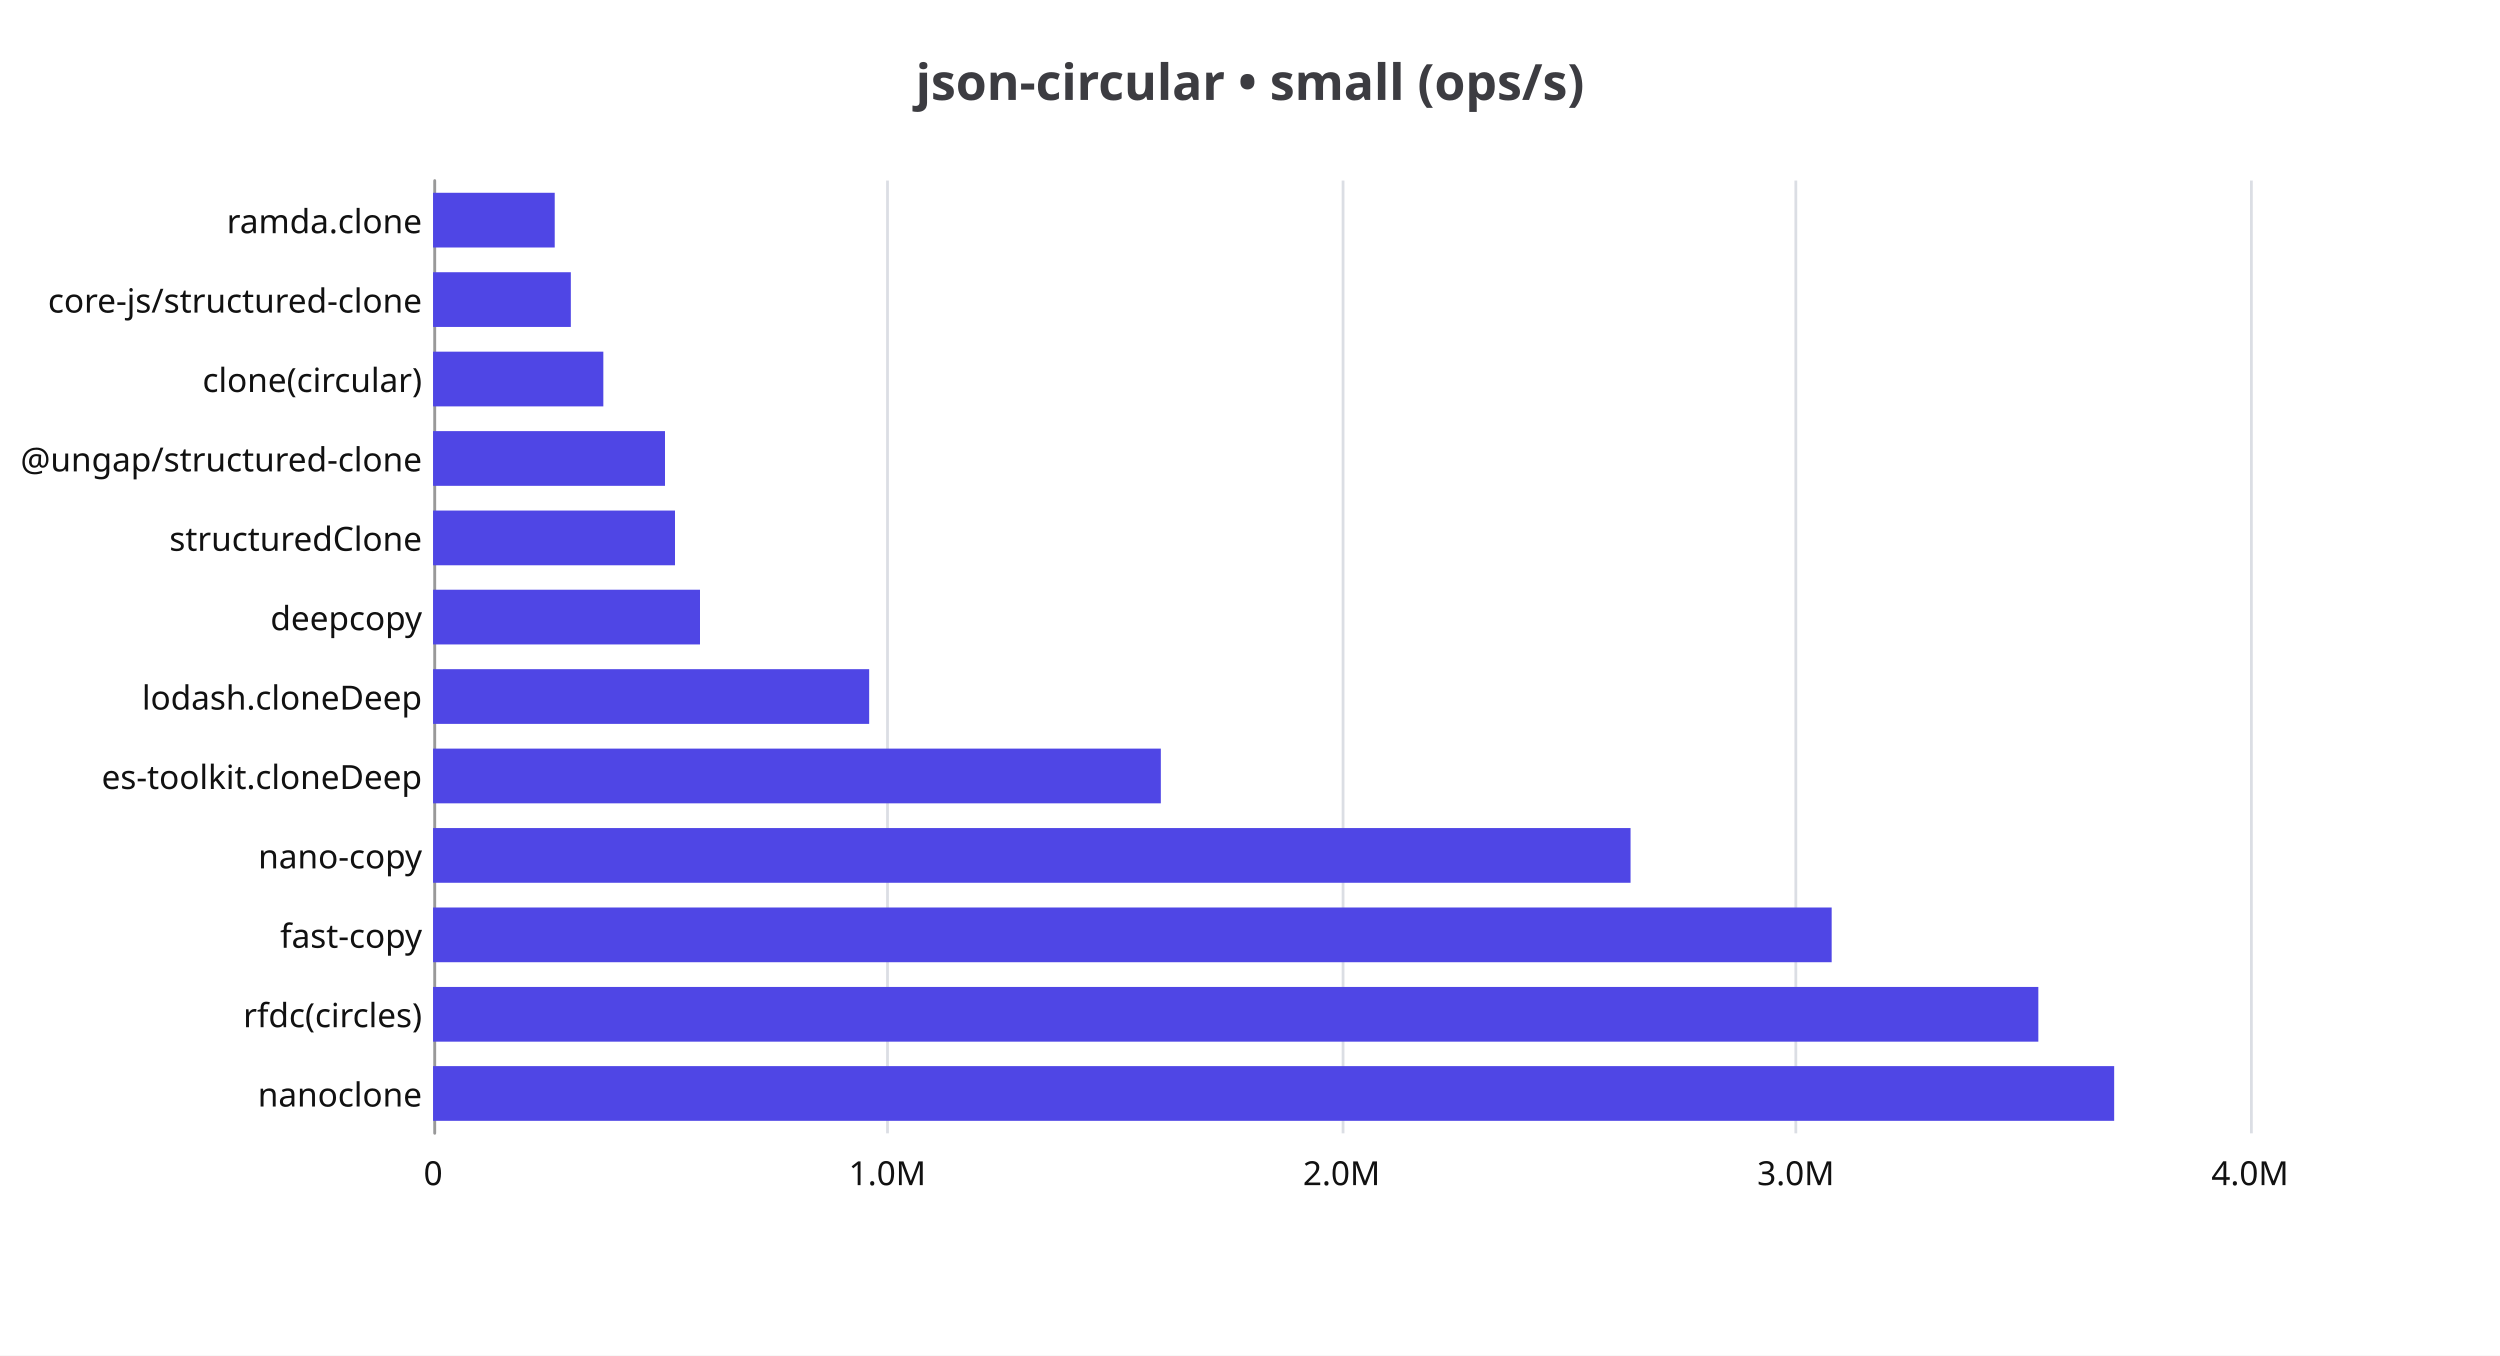
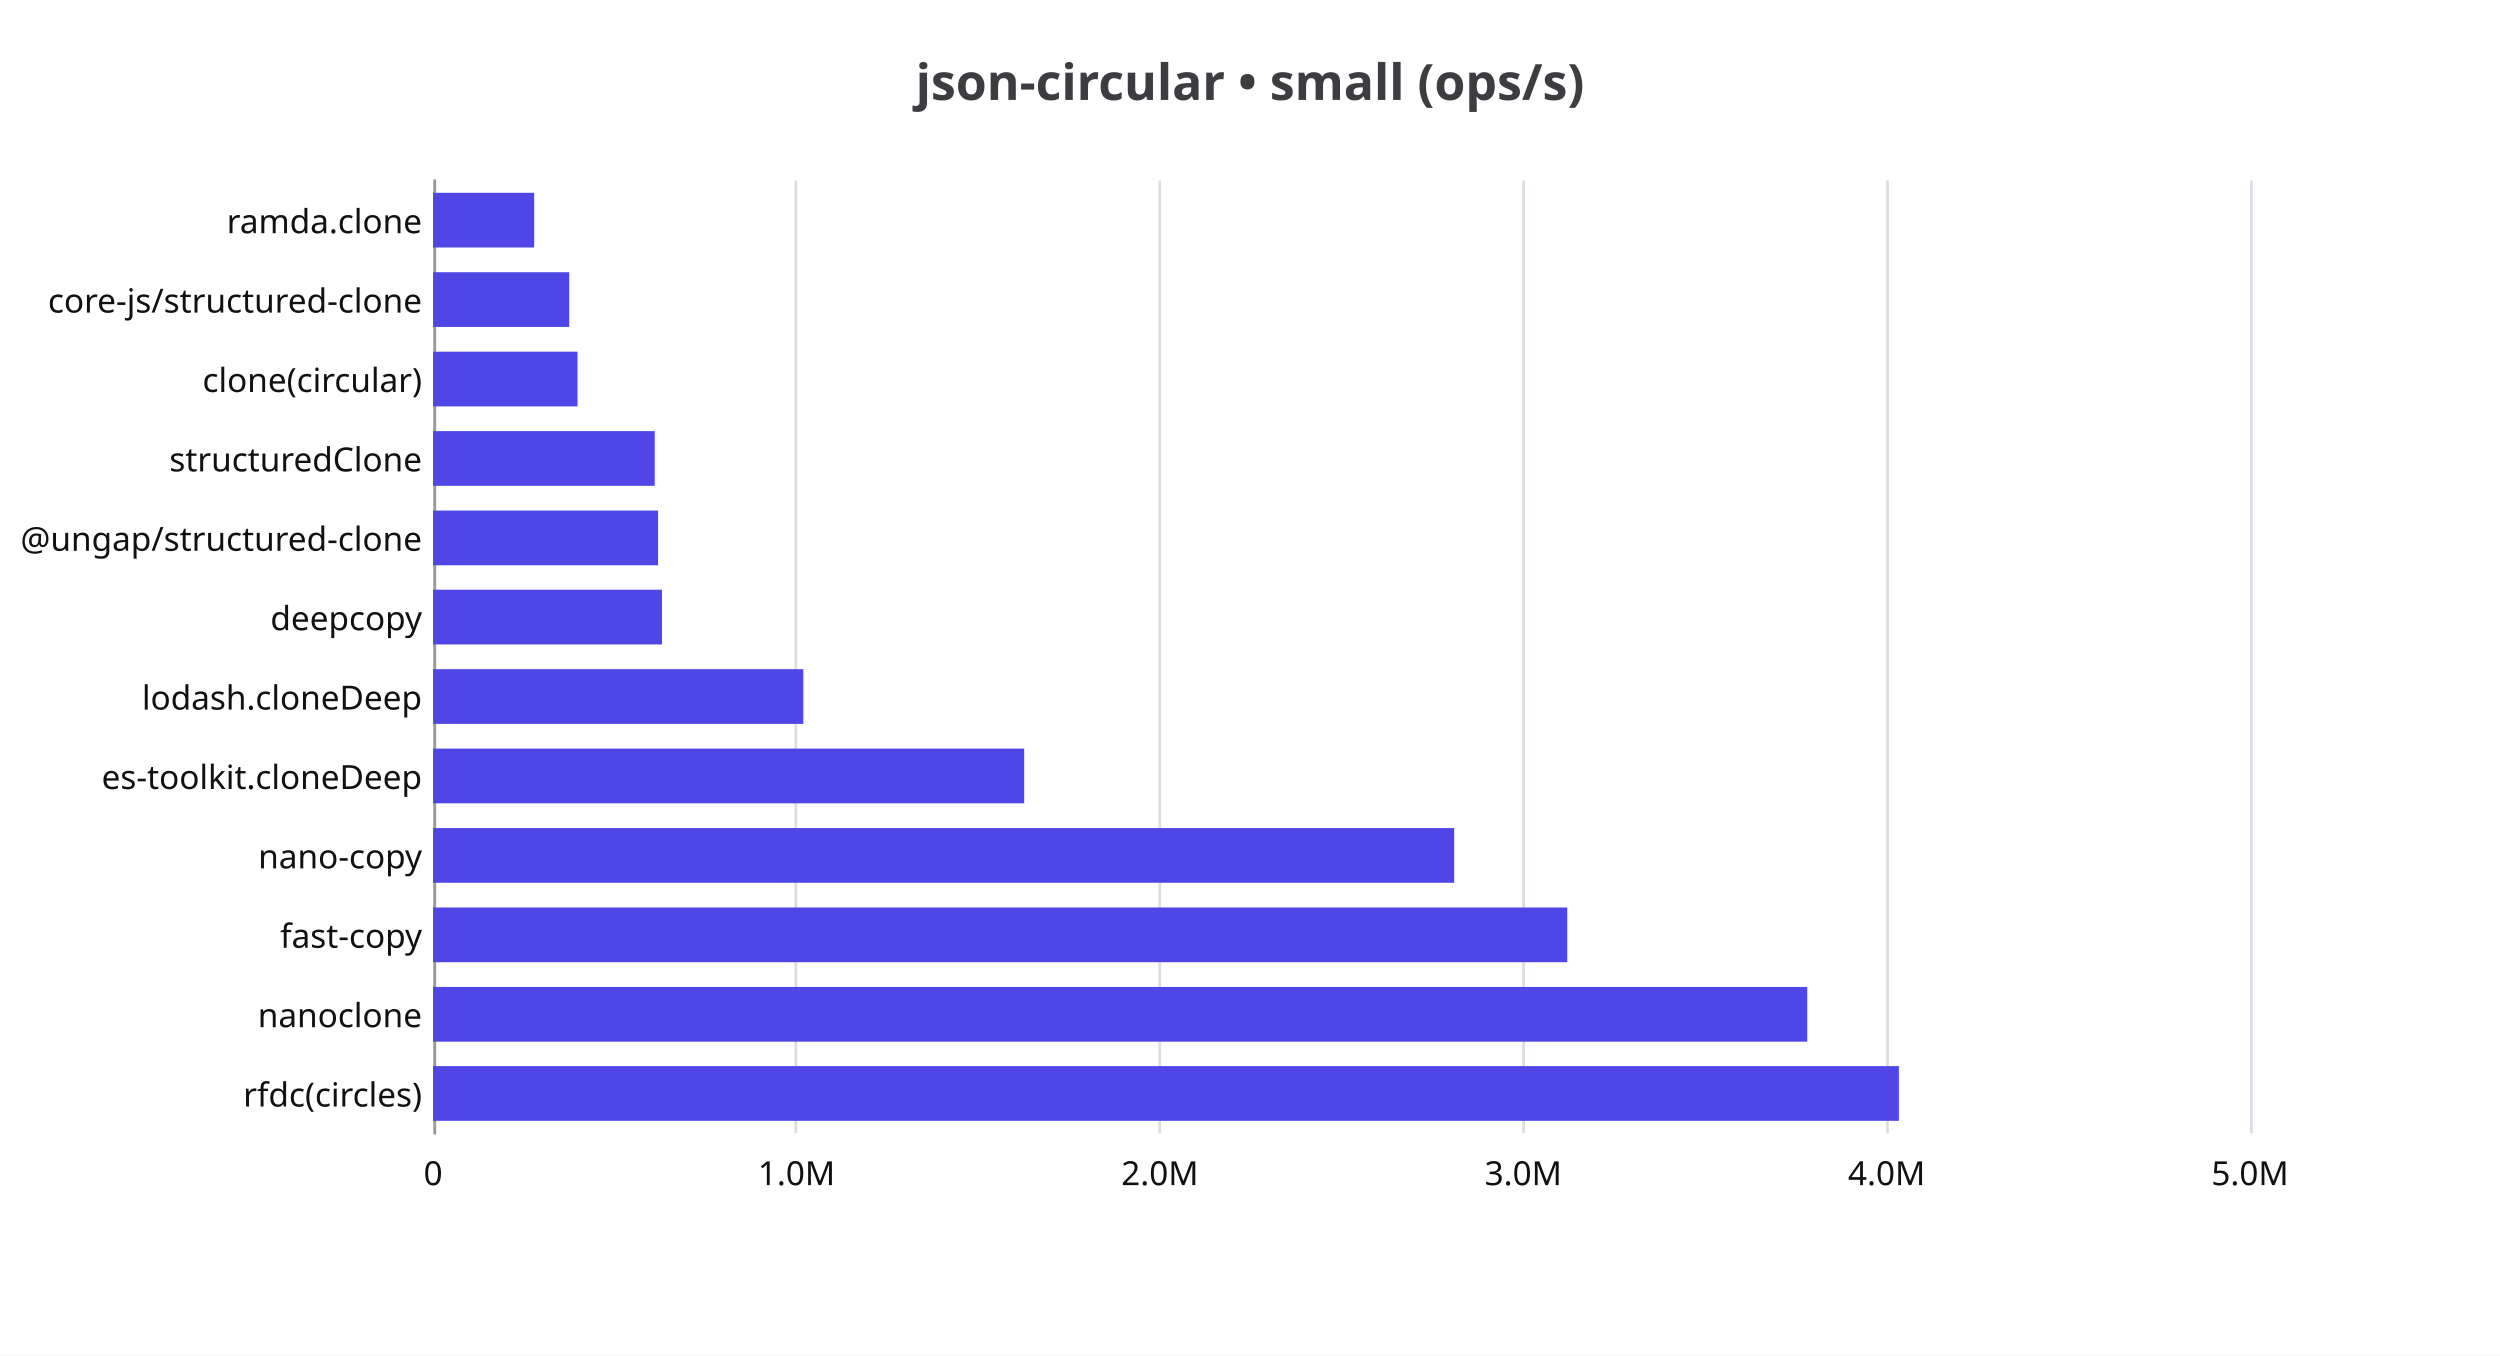
<svg xmlns="http://www.w3.org/2000/svg" width="900" height="488" version="1.1" baseProfile="full" viewBox="0 0 900 488">
  <rect width="900" height="488" x="0" y="0" fill="#ffffff" />
  <path d="M156.5 65L156.5 408" fill="none" pointer-events="visible" stroke="#dbdee4" class="zr2-cls-4" />
-   <path d="M319.5 65L319.5 408" fill="none" pointer-events="visible" stroke="#dbdee4" class="zr2-cls-4" />
-   <path d="M483.5 65L483.5 408" fill="none" pointer-events="visible" stroke="#dbdee4" class="zr2-cls-4" />
-   <path d="M646.5 65L646.5 408" fill="none" pointer-events="visible" stroke="#dbdee4" class="zr2-cls-4" />
+   <path d="M286.5 65L286.5 408" fill="none" pointer-events="visible" stroke="#dbdee4" class="zr2-cls-4" />
+   <path d="M417.5 65L417.5 408" fill="none" pointer-events="visible" stroke="#dbdee4" class="zr2-cls-4" />
+   <path d="M548.5 65L548.5 408" fill="none" pointer-events="visible" stroke="#dbdee4" class="zr2-cls-4" />
+   <path d="M679.5 65L679.5 408" fill="none" pointer-events="visible" stroke="#dbdee4" class="zr2-cls-4" />
  <path d="M810.5 65L810.5 408" fill="none" pointer-events="visible" stroke="#dbdee4" class="zr2-cls-4" />
  <path d="M156.5 408L156.5 65" fill="none" pointer-events="visible" stroke="#999" stroke-linecap="round" class="zr2-cls-4" />
-   <text dominant-baseline="central" text-anchor="end" style="font-size:12px;font-family:Microsoft YaHei;" xml:space="preserve" transform="translate(151.92 393.7083)" fill="#111">    nanoclone</text>
-   <text dominant-baseline="central" text-anchor="end" style="font-size:12px;font-family:Microsoft YaHei;" xml:space="preserve" transform="translate(151.92 365.125)" fill="#111">    rfdc(circles)</text>
+   <text dominant-baseline="central" text-anchor="end" style="font-size:12px;font-family:Microsoft YaHei;" xml:space="preserve" transform="translate(151.92 393.7083)" fill="#111">    rfdc(circles)</text>
+   <text dominant-baseline="central" text-anchor="end" style="font-size:12px;font-family:Microsoft YaHei;" xml:space="preserve" transform="translate(151.92 365.125)" fill="#111">    nanoclone</text>
  <text dominant-baseline="central" text-anchor="end" style="font-size:12px;font-family:Microsoft YaHei;" xml:space="preserve" transform="translate(151.92 336.5417)" fill="#111">    fast-copy</text>
  <text dominant-baseline="central" text-anchor="end" style="font-size:12px;font-family:Microsoft YaHei;" xml:space="preserve" transform="translate(151.92 307.9583)" fill="#111">    nano-copy</text>
  <text dominant-baseline="central" text-anchor="end" style="font-size:12px;font-family:Microsoft YaHei;" xml:space="preserve" transform="translate(151.92 279.375)" fill="#111">    es-toolkit.cloneDeep</text>
  <text dominant-baseline="central" text-anchor="end" style="font-size:12px;font-family:Microsoft YaHei;" xml:space="preserve" transform="translate(151.92 250.7917)" fill="#111">    lodash.cloneDeep</text>
  <text dominant-baseline="central" text-anchor="end" style="font-size:12px;font-family:Microsoft YaHei;" xml:space="preserve" transform="translate(151.92 222.2083)" fill="#111">    deepcopy</text>
-   <text dominant-baseline="central" text-anchor="end" style="font-size:12px;font-family:Microsoft YaHei;" xml:space="preserve" transform="translate(151.92 193.625)" fill="#111">    structuredClone</text>
-   <text dominant-baseline="central" text-anchor="end" style="font-size:12px;font-family:Microsoft YaHei;" xml:space="preserve" transform="translate(151.92 165.0417)" fill="#111">    @ungap/structured-clone</text>
+   <text dominant-baseline="central" text-anchor="end" style="font-size:12px;font-family:Microsoft YaHei;" xml:space="preserve" transform="translate(151.92 193.625)" fill="#111">    @ungap/structured-clone</text>
+   <text dominant-baseline="central" text-anchor="end" style="font-size:12px;font-family:Microsoft YaHei;" xml:space="preserve" transform="translate(151.92 165.0417)" fill="#111">    structuredClone</text>
  <text dominant-baseline="central" text-anchor="end" style="font-size:12px;font-family:Microsoft YaHei;" xml:space="preserve" transform="translate(151.92 136.4583)" fill="#111">    clone(circular)</text>
  <text dominant-baseline="central" text-anchor="end" style="font-size:12px;font-family:Microsoft YaHei;" xml:space="preserve" transform="translate(151.92 107.875)" fill="#111">    core-js/structured-clone</text>
  <text dominant-baseline="central" text-anchor="end" style="font-size:12px;font-family:Microsoft YaHei;" xml:space="preserve" transform="translate(151.92 79.2917)" fill="#111">    ramda.clone</text>
  <text dominant-baseline="central" text-anchor="middle" style="font-size:12px;font-family:Microsoft YaHei;" y="6" transform="translate(155.92 416)" fill="#111">0</text>
-   <text dominant-baseline="central" text-anchor="middle" style="font-size:12px;font-family:Microsoft YaHei;" y="6" transform="translate(319.44 416)" fill="#111">1.0M</text>
-   <text dominant-baseline="central" text-anchor="middle" style="font-size:12px;font-family:Microsoft YaHei;" y="6" transform="translate(482.96 416)" fill="#111">2.0M</text>
-   <text dominant-baseline="central" text-anchor="middle" style="font-size:12px;font-family:Microsoft YaHei;" y="6" transform="translate(646.48 416)" fill="#111">3.0M</text>
-   <text dominant-baseline="central" text-anchor="middle" style="font-size:12px;font-family:Microsoft YaHei;" y="6" transform="translate(810 416)" fill="#111">4.0M</text>
-   <path d="M155.9 383.8l605.2 0l0 19.7l-605.2 0Z" fill="#4F46E5" ecmeta_series_index="0" ecmeta_data_index="0" ecmeta_ssr_type="chart" class="zr2-cls-5" />
-   <path d="M155.9 355.3l577.9 0l0 19.7l-577.9 0Z" fill="#4F46E5" ecmeta_series_index="0" ecmeta_data_index="1" ecmeta_ssr_type="chart" class="zr2-cls-5" />
-   <path d="M155.9 326.7l503.5 0l0 19.7l-503.5 0Z" fill="#4F46E5" ecmeta_series_index="0" ecmeta_data_index="2" ecmeta_ssr_type="chart" class="zr2-cls-5" />
-   <path d="M155.9 298.1l431.1 0l0 19.7l-431.1 0Z" fill="#4F46E5" ecmeta_series_index="0" ecmeta_data_index="3" ecmeta_ssr_type="chart" class="zr2-cls-5" />
-   <path d="M155.9 269.5l262 0l0 19.7l-262 0Z" fill="#4F46E5" ecmeta_series_index="0" ecmeta_data_index="4" ecmeta_ssr_type="chart" class="zr2-cls-5" />
-   <path d="M155.9 240.9l157 0l0 19.7l-157 0Z" fill="#4F46E5" ecmeta_series_index="0" ecmeta_data_index="5" ecmeta_ssr_type="chart" class="zr2-cls-5" />
-   <path d="M155.9 212.3l96.1 0l0 19.7l-96.1 0Z" fill="#4F46E5" ecmeta_series_index="0" ecmeta_data_index="6" ecmeta_ssr_type="chart" class="zr2-cls-5" />
-   <path d="M155.9 183.8l87.1 0l0 19.7l-87.1 0Z" fill="#4F46E5" ecmeta_series_index="0" ecmeta_data_index="7" ecmeta_ssr_type="chart" class="zr2-cls-5" />
-   <path d="M155.9 155.2l83.5 0l0 19.7l-83.5 0Z" fill="#4F46E5" ecmeta_series_index="0" ecmeta_data_index="8" ecmeta_ssr_type="chart" class="zr2-cls-5" />
-   <path d="M155.9 126.6l61.3 0l0 19.7l-61.3 0Z" fill="#4F46E5" ecmeta_series_index="0" ecmeta_data_index="9" ecmeta_ssr_type="chart" class="zr2-cls-5" />
-   <path d="M155.9 98l49.6 0l0 19.7l-49.6 0Z" fill="#4F46E5" ecmeta_series_index="0" ecmeta_data_index="10" ecmeta_ssr_type="chart" class="zr2-cls-5" />
-   <path d="M155.9 69.4l43.8 0l0 19.7l-43.8 0Z" fill="#4F46E5" ecmeta_series_index="0" ecmeta_data_index="11" ecmeta_ssr_type="chart" class="zr2-cls-5" />
+   <text dominant-baseline="central" text-anchor="middle" style="font-size:12px;font-family:Microsoft YaHei;" y="6" transform="translate(286.736 416)" fill="#111">1.0M</text>
+   <text dominant-baseline="central" text-anchor="middle" style="font-size:12px;font-family:Microsoft YaHei;" y="6" transform="translate(417.552 416)" fill="#111">2.0M</text>
+   <text dominant-baseline="central" text-anchor="middle" style="font-size:12px;font-family:Microsoft YaHei;" y="6" transform="translate(548.368 416)" fill="#111">3.0M</text>
+   <text dominant-baseline="central" text-anchor="middle" style="font-size:12px;font-family:Microsoft YaHei;" y="6" transform="translate(679.184 416)" fill="#111">4.0M</text>
+   <text dominant-baseline="central" text-anchor="middle" style="font-size:12px;font-family:Microsoft YaHei;" y="6" transform="translate(810 416)" fill="#111">5.0M</text>
+   <path d="M155.9 383.8l527.7 0l0 19.7l-527.7 0Z" fill="#4F46E5" ecmeta_series_index="0" ecmeta_data_index="0" ecmeta_ssr_type="chart" class="zr2-cls-5" />
+   <path d="M155.9 355.3l494.7 0l0 19.7l-494.7 0Z" fill="#4F46E5" ecmeta_series_index="0" ecmeta_data_index="1" ecmeta_ssr_type="chart" class="zr2-cls-5" />
+   <path d="M155.9 326.7l408.3 0l0 19.7l-408.3 0Z" fill="#4F46E5" ecmeta_series_index="0" ecmeta_data_index="2" ecmeta_ssr_type="chart" class="zr2-cls-5" />
+   <path d="M155.9 298.1l367.6 0l0 19.7l-367.6 0Z" fill="#4F46E5" ecmeta_series_index="0" ecmeta_data_index="3" ecmeta_ssr_type="chart" class="zr2-cls-5" />
+   <path d="M155.9 269.5l212.8 0l0 19.7l-212.8 0Z" fill="#4F46E5" ecmeta_series_index="0" ecmeta_data_index="4" ecmeta_ssr_type="chart" class="zr2-cls-5" />
+   <path d="M155.9 240.9l133.3 0l0 19.7l-133.3 0Z" fill="#4F46E5" ecmeta_series_index="0" ecmeta_data_index="5" ecmeta_ssr_type="chart" class="zr2-cls-5" />
+   <path d="M155.9 212.3l82.4 0l0 19.7l-82.4 0Z" fill="#4F46E5" ecmeta_series_index="0" ecmeta_data_index="6" ecmeta_ssr_type="chart" class="zr2-cls-5" />
+   <path d="M155.9 183.8l81 0l0 19.7l-81 0Z" fill="#4F46E5" ecmeta_series_index="0" ecmeta_data_index="7" ecmeta_ssr_type="chart" class="zr2-cls-5" />
+   <path d="M155.9 155.2l79.8 0l0 19.7l-79.8 0Z" fill="#4F46E5" ecmeta_series_index="0" ecmeta_data_index="8" ecmeta_ssr_type="chart" class="zr2-cls-5" />
+   <path d="M155.9 126.6l52 0l0 19.7l-52 0Z" fill="#4F46E5" ecmeta_series_index="0" ecmeta_data_index="9" ecmeta_ssr_type="chart" class="zr2-cls-5" />
+   <path d="M155.9 98l49 0l0 19.7l-49 0Z" fill="#4F46E5" ecmeta_series_index="0" ecmeta_data_index="10" ecmeta_ssr_type="chart" class="zr2-cls-5" />
+   <path d="M155.9 69.4l36.4 0l0 19.7l-36.4 0Z" fill="#4F46E5" ecmeta_series_index="0" ecmeta_data_index="11" ecmeta_ssr_type="chart" class="zr2-cls-5" />
  <path d="M-118.6 -5l237.2 0l0 28l-237.2 0Z" transform="translate(450 20)" fill="rgb(0,0,0)" fill-opacity="0" stroke="#3c3c41" stroke-width="0" class="zr2-cls-4" />
  <text dominant-baseline="central" text-anchor="middle" style="font-size:18px;font-family:Microsoft YaHei;font-weight:bold;" xml:space="preserve" y="9" transform="translate(450 20)" fill="#3c3c41">json-circular • small (ops/s)</text>
  <style>
.zr2-cls-4:hover {
pointer-events:none;
}
.zr2-cls-5:hover {
cursor:pointer;
fill:rgba(86,77,251,1);
}



</style>
</svg>
